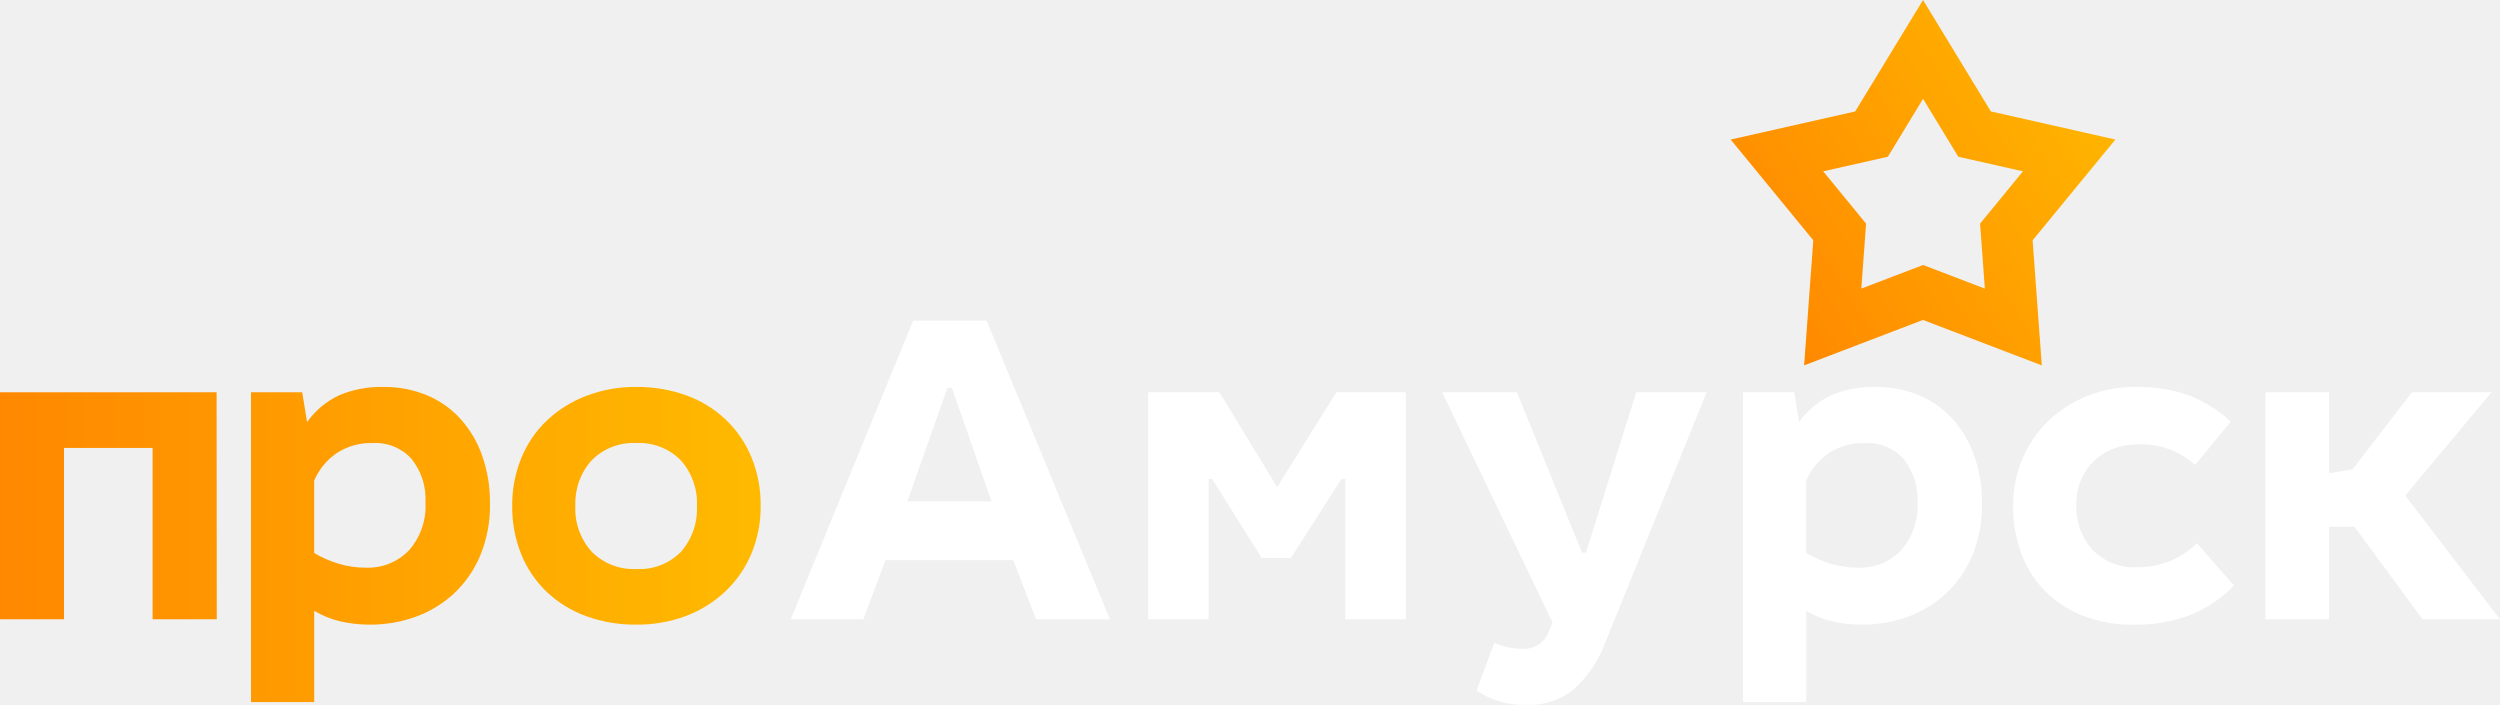
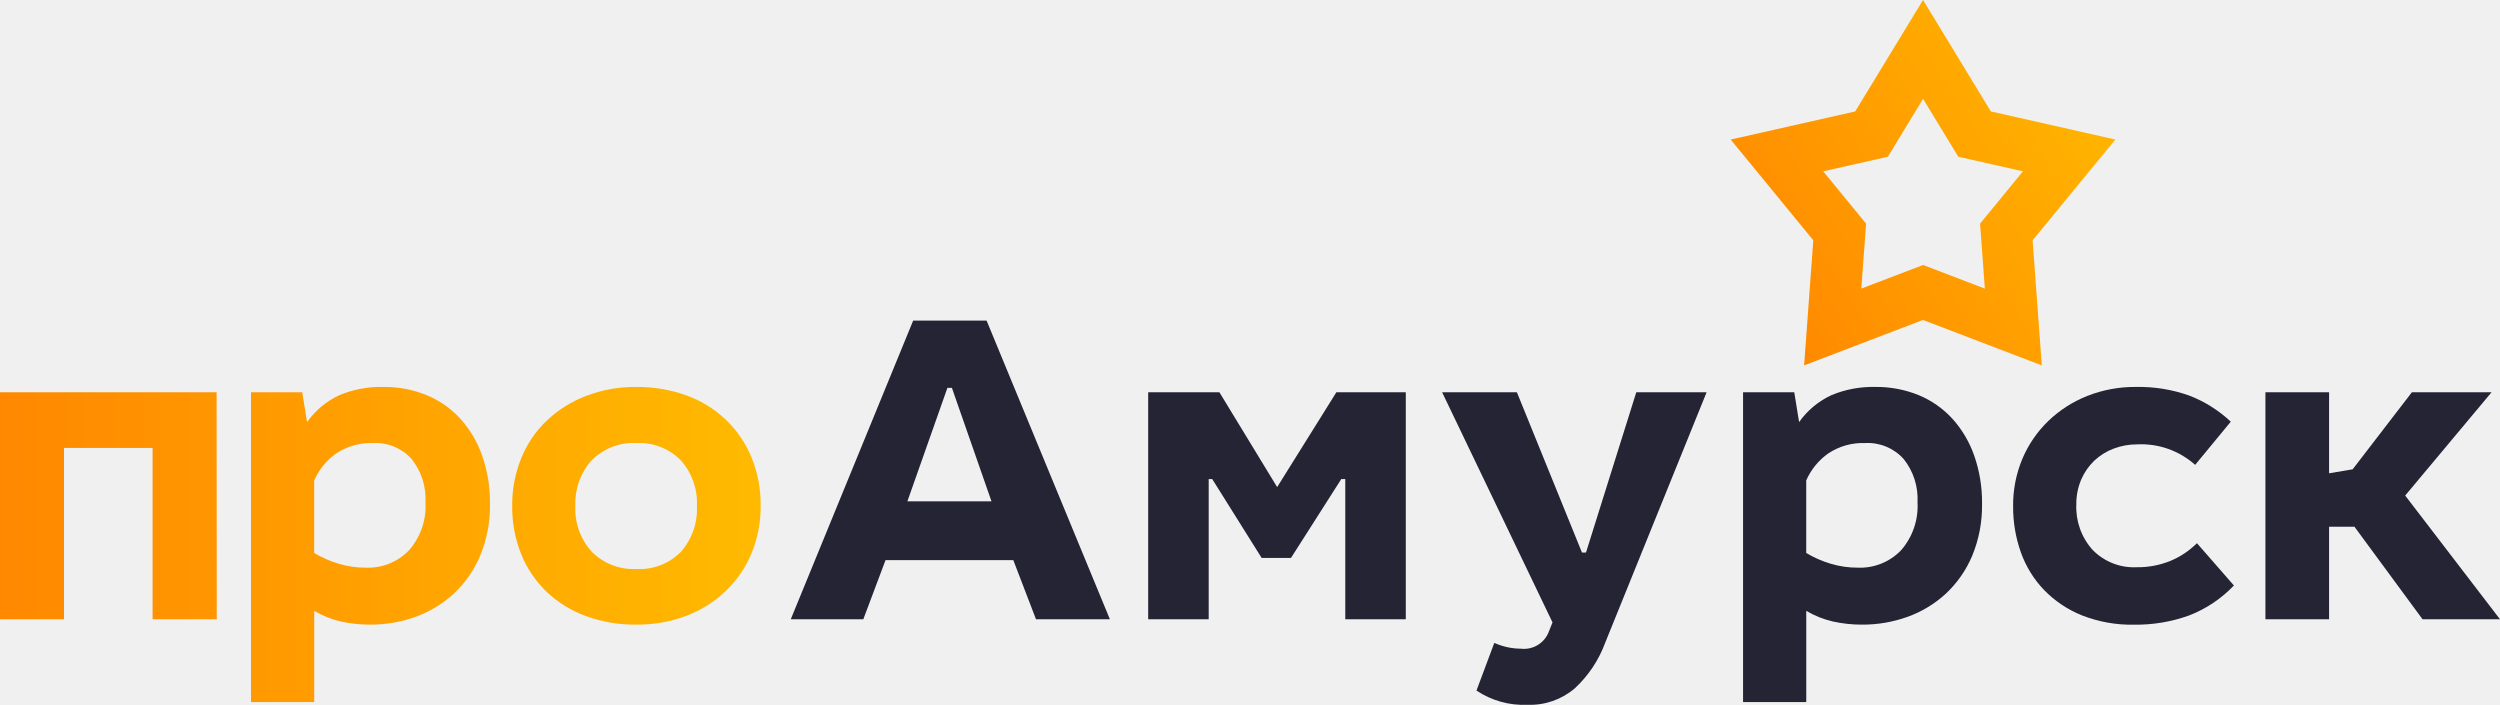
<svg xmlns="http://www.w3.org/2000/svg" xmlns:xlink="http://www.w3.org/1999/xlink" width="136.352" height="38.438" viewBox="0 0 136.352 38.438">
  <defs>
    <linearGradient id="linear-gradient" x1="0.072" y1="0.851" x2="1.076" y2="0.246" gradientUnits="objectBoundingBox">
      <stop offset="0" stop-color="#f80" />
      <stop offset="1" stop-color="#ffba00" />
    </linearGradient>
    <linearGradient id="linear-gradient-2" x1="0" y1="0.671" x2="3.508" y2="0.671" xlink:href="#linear-gradient" />
    <linearGradient id="linear-gradient-3" x1="-1.05" y1="0.5" x2="2.132" y2="0.5" xlink:href="#linear-gradient" />
    <linearGradient id="linear-gradient-4" x1="-2.062" y1="0.663" x2="1" y2="0.663" xlink:href="#linear-gradient" />
  </defs>
  <g id="logo_prjts" transform="translate(-310 -6)">
    <g id="Group_748" data-name="Group 748" transform="translate(691.091 -1441.044)">
      <path id="Path_421" data-name="Path 421" d="M-265.716,1454.655l-6.791-1.533-3.7-6.078-3.7,6.078-6.791,1.533,4.505,5.495-.5,6.822,6.481-2.478,6.482,2.478-.5-6.822Zm-7.12,8.129-3.369-1.288-3.368,1.288.26-3.544-2.339-2.852,3.526-.795,1.921-3.16,1.922,3.16,3.526.795-2.339,2.852Z" fill="url(#linear-gradient)" />
      <g id="Group_745" data-name="Group 745">
        <g id="Group_744" data-name="Group 744">
-           <path id="Path_422" data-name="Path 422" d="M-320.556,1480.821h-4.03l-1.239-3.228h-6.968l-1.213,3.228h-3.957l6.676-16.29h4.006Zm-6.458-6.433-2.16-6.191h-.244l-2.184,6.191Z" fill="#fff" />
-           <path id="Path_423" data-name="Path 423" d="M-311.434,1473.611l3.229-5.171h3.787v12.381h-3.3v-7.647h-.219l-2.743,4.3h-1.6l-2.694-4.3h-.194v7.647h-3.3V1468.44h3.885Z" fill="#fff" />
-           <path id="Path_424" data-name="Path 424" d="M-294.809,1477.18h.219l2.743-8.74h3.835l-5.534,13.668a6.392,6.392,0,0,1-1.652,2.476,3.747,3.747,0,0,1-2.573.9,4.636,4.636,0,0,1-2.792-.776l.972-2.6a3.64,3.64,0,0,0,.752.243,3.622,3.622,0,0,0,.7.073,1.445,1.445,0,0,0,1.529-.947l.194-.486-6.02-12.551h4.078Z" fill="#fff" />
-           <path id="Path_425" data-name="Path 425" d="M-282.967,1470.066a4.453,4.453,0,0,1,1.76-1.468,5.845,5.845,0,0,1,2.391-.45,6.1,6.1,0,0,1,2.38.45,5.167,5.167,0,0,1,1.833,1.287,5.919,5.919,0,0,1,1.189,2.014,7.636,7.636,0,0,1,.425,2.611,7.135,7.135,0,0,1-.534,2.84,6.033,6.033,0,0,1-1.444,2.076,6.161,6.161,0,0,1-2.088,1.262,7.213,7.213,0,0,1-2.464.424,7.222,7.222,0,0,1-1.6-.17,5.085,5.085,0,0,1-1.457-.582v4.977h-3.447v-16.9h2.792Zm1.712,7.721a5.074,5.074,0,0,0,1.493.218,3.1,3.1,0,0,0,2.354-.946,3.657,3.657,0,0,0,.9-2.622,3.483,3.483,0,0,0-.753-2.355,2.634,2.634,0,0,0-2.112-.874,3.4,3.4,0,0,0-1.991.558,3.53,3.53,0,0,0-1.214,1.481v3.957A5.942,5.942,0,0,0-281.255,1477.787Z" fill="#fff" />
-           <path id="Path_426" data-name="Path 426" d="M-264.521,1471.28a3.582,3.582,0,0,0-1.286.231,3.159,3.159,0,0,0-1.057.656,3.148,3.148,0,0,0-.716,1.031,3.364,3.364,0,0,0-.267,1.36,3.477,3.477,0,0,0,.887,2.476,3.146,3.146,0,0,0,2.415.947,4.675,4.675,0,0,0,1.845-.352,4.492,4.492,0,0,0,1.432-.959l2.016,2.307a6.729,6.729,0,0,1-2.453,1.638,8.512,8.512,0,0,1-2.986.5,7.4,7.4,0,0,1-2.852-.509,6.011,6.011,0,0,1-2.064-1.384,5.75,5.75,0,0,1-1.263-2.051,7.354,7.354,0,0,1-.424-2.513,6.518,6.518,0,0,1,.509-2.6,6.243,6.243,0,0,1,1.421-2.064,6.525,6.525,0,0,1,2.124-1.359,7.062,7.062,0,0,1,2.647-.487,8.158,8.158,0,0,1,2.913.474,6.962,6.962,0,0,1,2.258,1.42l-1.943,2.356A4.418,4.418,0,0,0-264.521,1471.28Z" fill="#fff" />
-           <path id="Path_427" data-name="Path 427" d="M-254.061,1472.858l1.286-.218,3.229-4.2h4.345l-4.709,5.632,5.171,6.749h-4.224l-3.714-5.049h-1.384v5.049h-3.472V1468.44h3.472Z" fill="#fff" />
+           <path id="Path_422" data-name="Path 422" d="M-320.556,1480.821h-4.03l-1.239-3.228h-6.968l-1.213,3.228h-3.957l6.676-16.29h4.006Zm-6.458-6.433-2.16-6.191h-.244l-2.184,6.191Z" fill="#242434" />
+           <path id="Path_423" data-name="Path 423" d="M-311.434,1473.611l3.229-5.171h3.787v12.381h-3.3v-7.647h-.219l-2.743,4.3h-1.6l-2.694-4.3h-.194v7.647h-3.3V1468.44h3.885Z" fill="#242434" />
+           <path id="Path_424" data-name="Path 424" d="M-294.809,1477.18h.219l2.743-8.74h3.835l-5.534,13.668a6.392,6.392,0,0,1-1.652,2.476,3.747,3.747,0,0,1-2.573.9,4.636,4.636,0,0,1-2.792-.776l.972-2.6a3.64,3.64,0,0,0,.752.243,3.622,3.622,0,0,0,.7.073,1.445,1.445,0,0,0,1.529-.947l.194-.486-6.02-12.551h4.078Z" fill="#242434" />
+           <path id="Path_425" data-name="Path 425" d="M-282.967,1470.066a4.453,4.453,0,0,1,1.76-1.468,5.845,5.845,0,0,1,2.391-.45,6.1,6.1,0,0,1,2.38.45,5.167,5.167,0,0,1,1.833,1.287,5.919,5.919,0,0,1,1.189,2.014,7.636,7.636,0,0,1,.425,2.611,7.135,7.135,0,0,1-.534,2.84,6.033,6.033,0,0,1-1.444,2.076,6.161,6.161,0,0,1-2.088,1.262,7.213,7.213,0,0,1-2.464.424,7.222,7.222,0,0,1-1.6-.17,5.085,5.085,0,0,1-1.457-.582v4.977h-3.447v-16.9h2.792Zm1.712,7.721a5.074,5.074,0,0,0,1.493.218,3.1,3.1,0,0,0,2.354-.946,3.657,3.657,0,0,0,.9-2.622,3.483,3.483,0,0,0-.753-2.355,2.634,2.634,0,0,0-2.112-.874,3.4,3.4,0,0,0-1.991.558,3.53,3.53,0,0,0-1.214,1.481v3.957A5.942,5.942,0,0,0-281.255,1477.787Z" fill="#242434" />
+           <path id="Path_426" data-name="Path 426" d="M-264.521,1471.28a3.582,3.582,0,0,0-1.286.231,3.159,3.159,0,0,0-1.057.656,3.148,3.148,0,0,0-.716,1.031,3.364,3.364,0,0,0-.267,1.36,3.477,3.477,0,0,0,.887,2.476,3.146,3.146,0,0,0,2.415.947,4.675,4.675,0,0,0,1.845-.352,4.492,4.492,0,0,0,1.432-.959l2.016,2.307a6.729,6.729,0,0,1-2.453,1.638,8.512,8.512,0,0,1-2.986.5,7.4,7.4,0,0,1-2.852-.509,6.011,6.011,0,0,1-2.064-1.384,5.75,5.75,0,0,1-1.263-2.051,7.354,7.354,0,0,1-.424-2.513,6.518,6.518,0,0,1,.509-2.6,6.243,6.243,0,0,1,1.421-2.064,6.525,6.525,0,0,1,2.124-1.359,7.062,7.062,0,0,1,2.647-.487,8.158,8.158,0,0,1,2.913.474,6.962,6.962,0,0,1,2.258,1.42l-1.943,2.356A4.418,4.418,0,0,0-264.521,1471.28Z" fill="#242434" />
+           <path id="Path_427" data-name="Path 427" d="M-254.061,1472.858l1.286-.218,3.229-4.2h4.345l-4.709,5.632,5.171,6.749h-4.224l-3.714-5.049h-1.384v5.049h-3.472V1468.44h3.472Z" fill="#242434" />
        </g>
      </g>
      <g id="Group_747" data-name="Group 747">
        <g id="Group_746" data-name="Group 746">
          <path id="Path_428" data-name="Path 428" d="M-369.268,1480.821h-3.5v-9.346H-377.6v9.346h-3.5V1468.44h11.823Z" fill="url(#linear-gradient-2)" />
          <path id="Path_429" data-name="Path 429" d="M-364.344,1470.066a4.457,4.457,0,0,1,1.759-1.468,5.847,5.847,0,0,1,2.392-.45,6.086,6.086,0,0,1,2.379.45,5.158,5.158,0,0,1,1.833,1.287,5.92,5.92,0,0,1,1.189,2.014,7.636,7.636,0,0,1,.425,2.611,7.1,7.1,0,0,1-.534,2.84,6.007,6.007,0,0,1-1.444,2.076,6.151,6.151,0,0,1-2.088,1.262,7.213,7.213,0,0,1-2.464.424,7.229,7.229,0,0,1-1.6-.17,5.079,5.079,0,0,1-1.456-.582v4.977H-367.4v-16.9h2.792Zm1.712,7.721a5.062,5.062,0,0,0,1.492.218,3.1,3.1,0,0,0,2.355-.946,3.657,3.657,0,0,0,.9-2.622,3.483,3.483,0,0,0-.753-2.355,2.637,2.637,0,0,0-2.112-.874,3.4,3.4,0,0,0-1.991.558,3.522,3.522,0,0,0-1.214,1.481v3.957A5.921,5.921,0,0,0-362.632,1477.787Z" fill="url(#linear-gradient-3)" />
          <path id="Path_430" data-name="Path 430" d="M-343.653,1468.61a6.108,6.108,0,0,1,2.149,1.324,6.027,6.027,0,0,1,1.4,2.05,6.789,6.789,0,0,1,.5,2.647,6.586,6.586,0,0,1-.51,2.622,6.063,6.063,0,0,1-1.42,2.051,6.433,6.433,0,0,1-2.148,1.336,7.5,7.5,0,0,1-2.694.472,7.789,7.789,0,0,1-2.743-.461,6.212,6.212,0,0,1-2.137-1.31,5.877,5.877,0,0,1-1.4-2.052,6.877,6.877,0,0,1-.5-2.658,6.749,6.749,0,0,1,.5-2.61,5.865,5.865,0,0,1,1.4-2.051,6.506,6.506,0,0,1,2.137-1.335,7.444,7.444,0,0,1,2.743-.487A7.837,7.837,0,0,1-343.653,1468.61Zm-5.171,3.544a3.479,3.479,0,0,0-.886,2.477,3.474,3.474,0,0,0,.9,2.513,3.21,3.21,0,0,0,2.428.934,3.162,3.162,0,0,0,2.427-.934,3.535,3.535,0,0,0,.874-2.513,3.465,3.465,0,0,0-.886-2.488,3.171,3.171,0,0,0-2.415-.935A3.182,3.182,0,0,0-348.824,1472.154Z" fill="url(#linear-gradient-4)" />
        </g>
      </g>
    </g>
  </g>
</svg>
